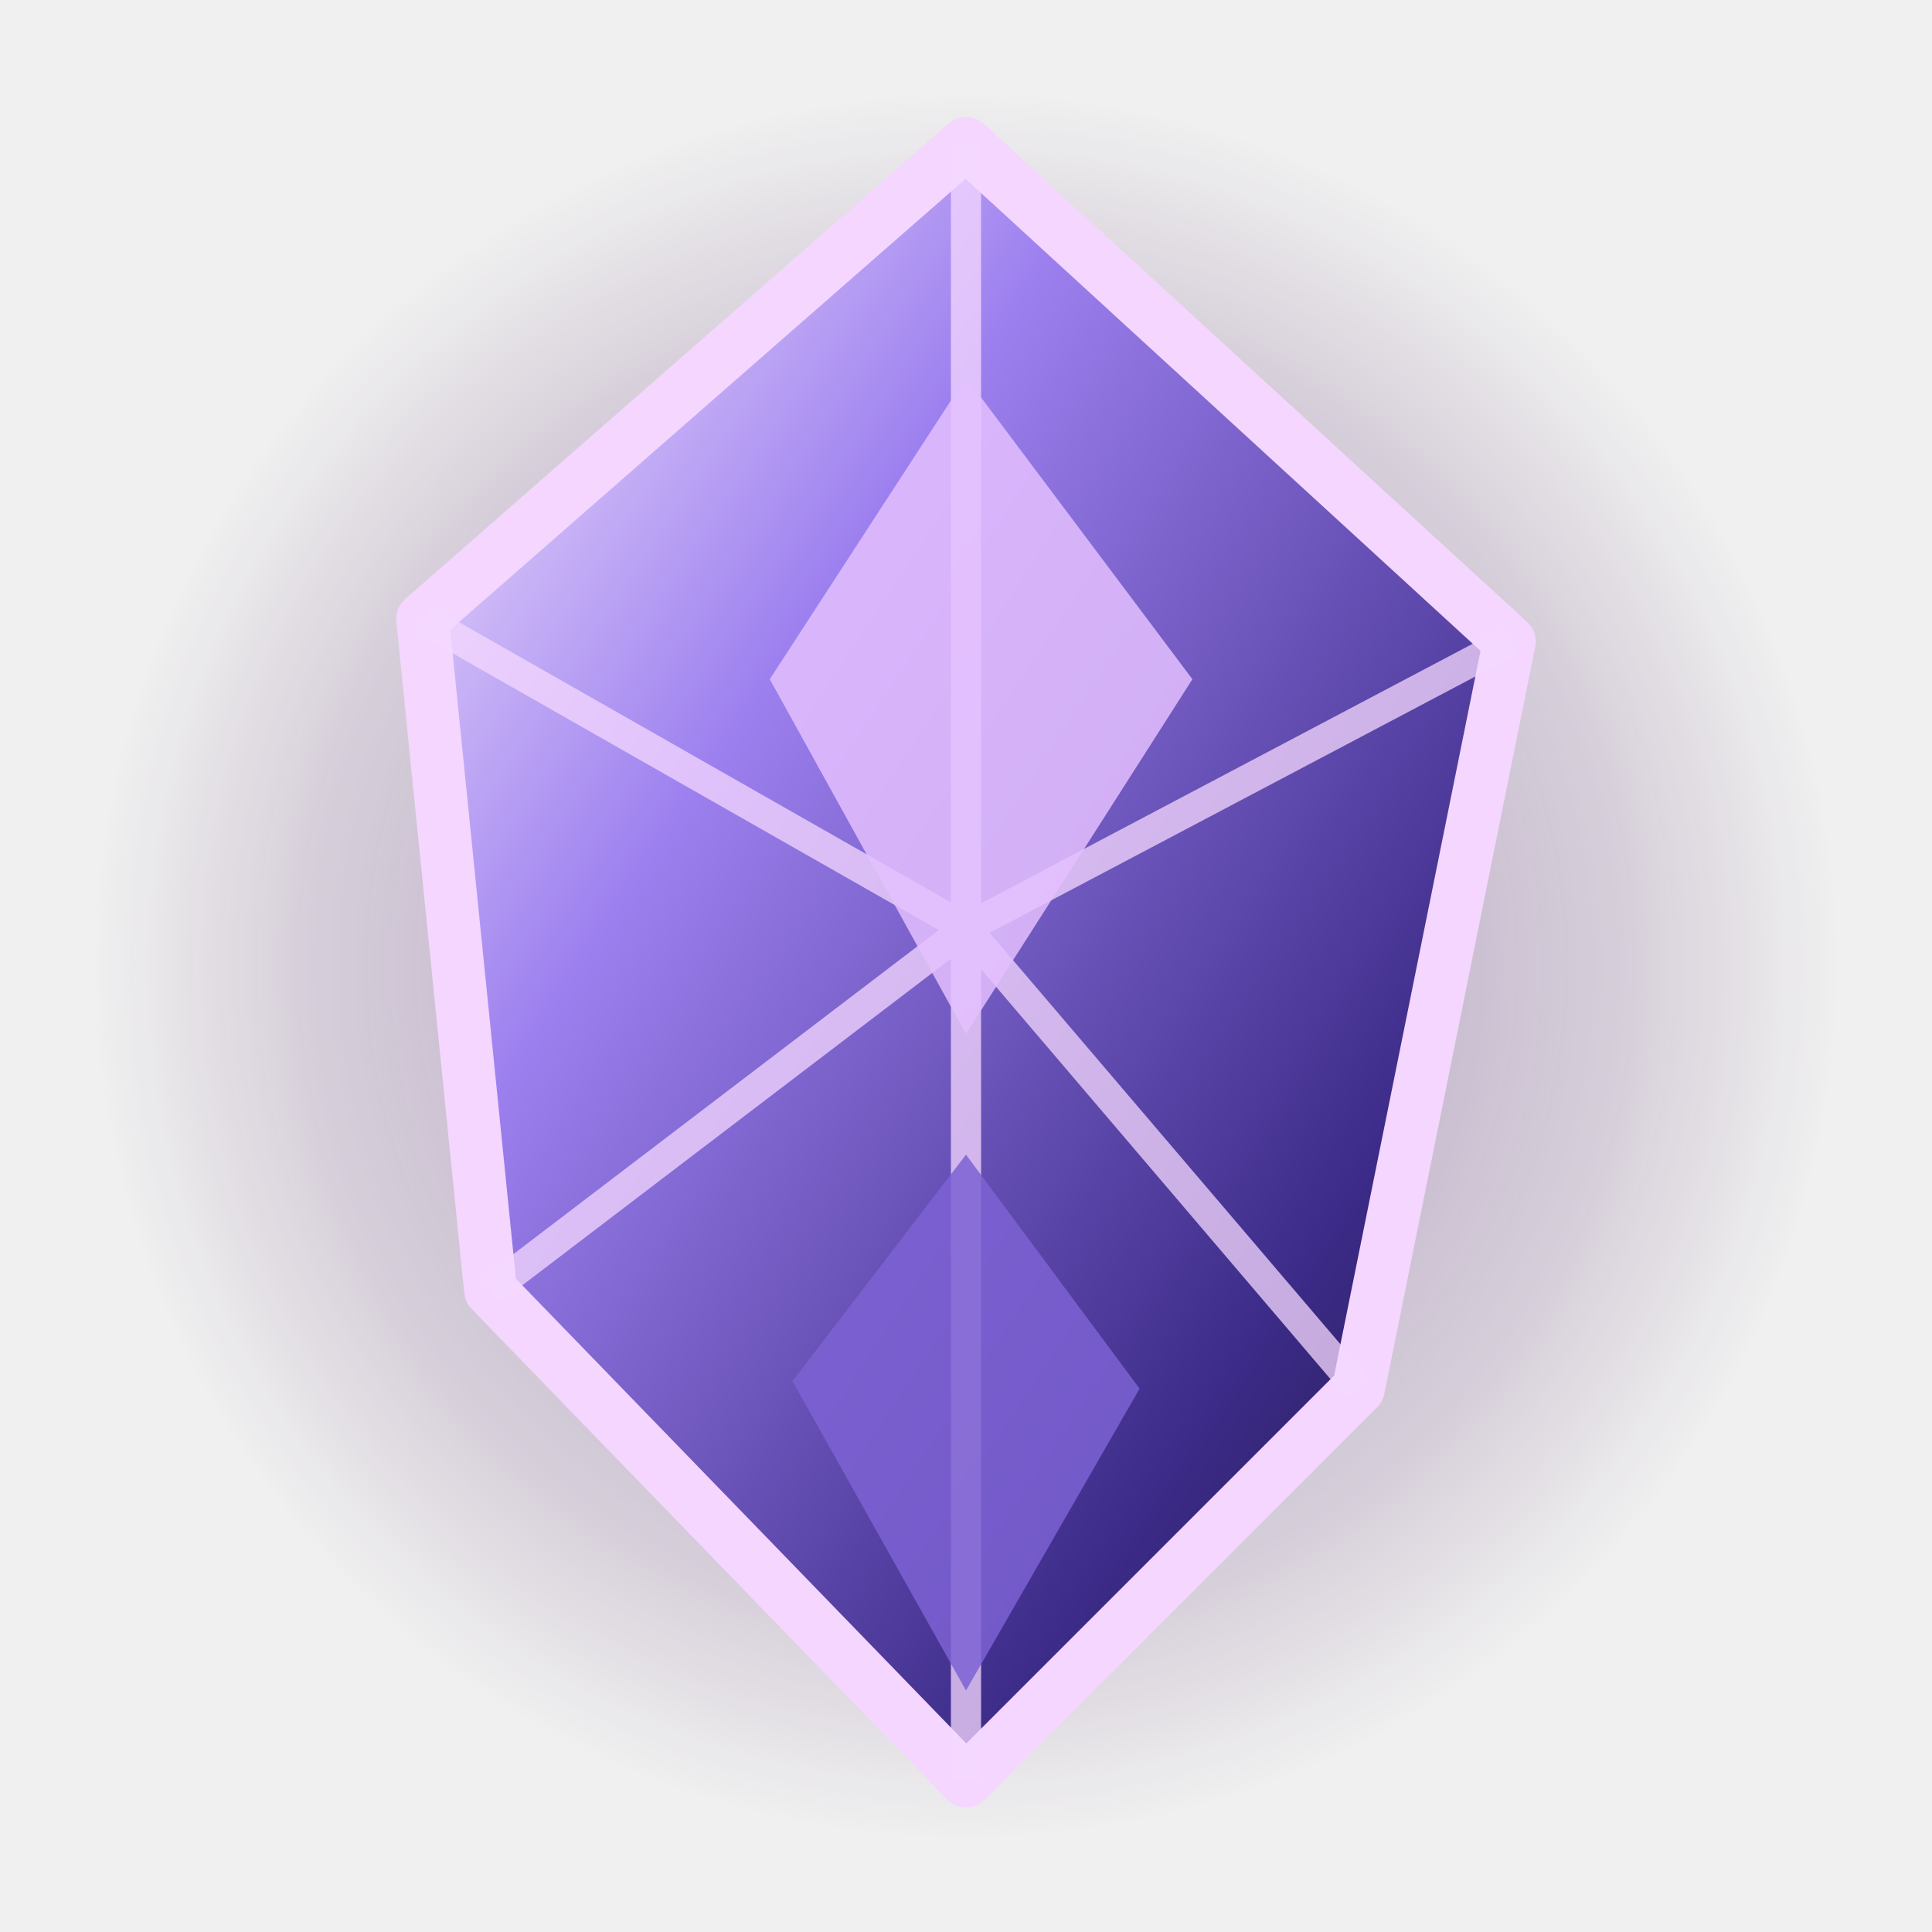
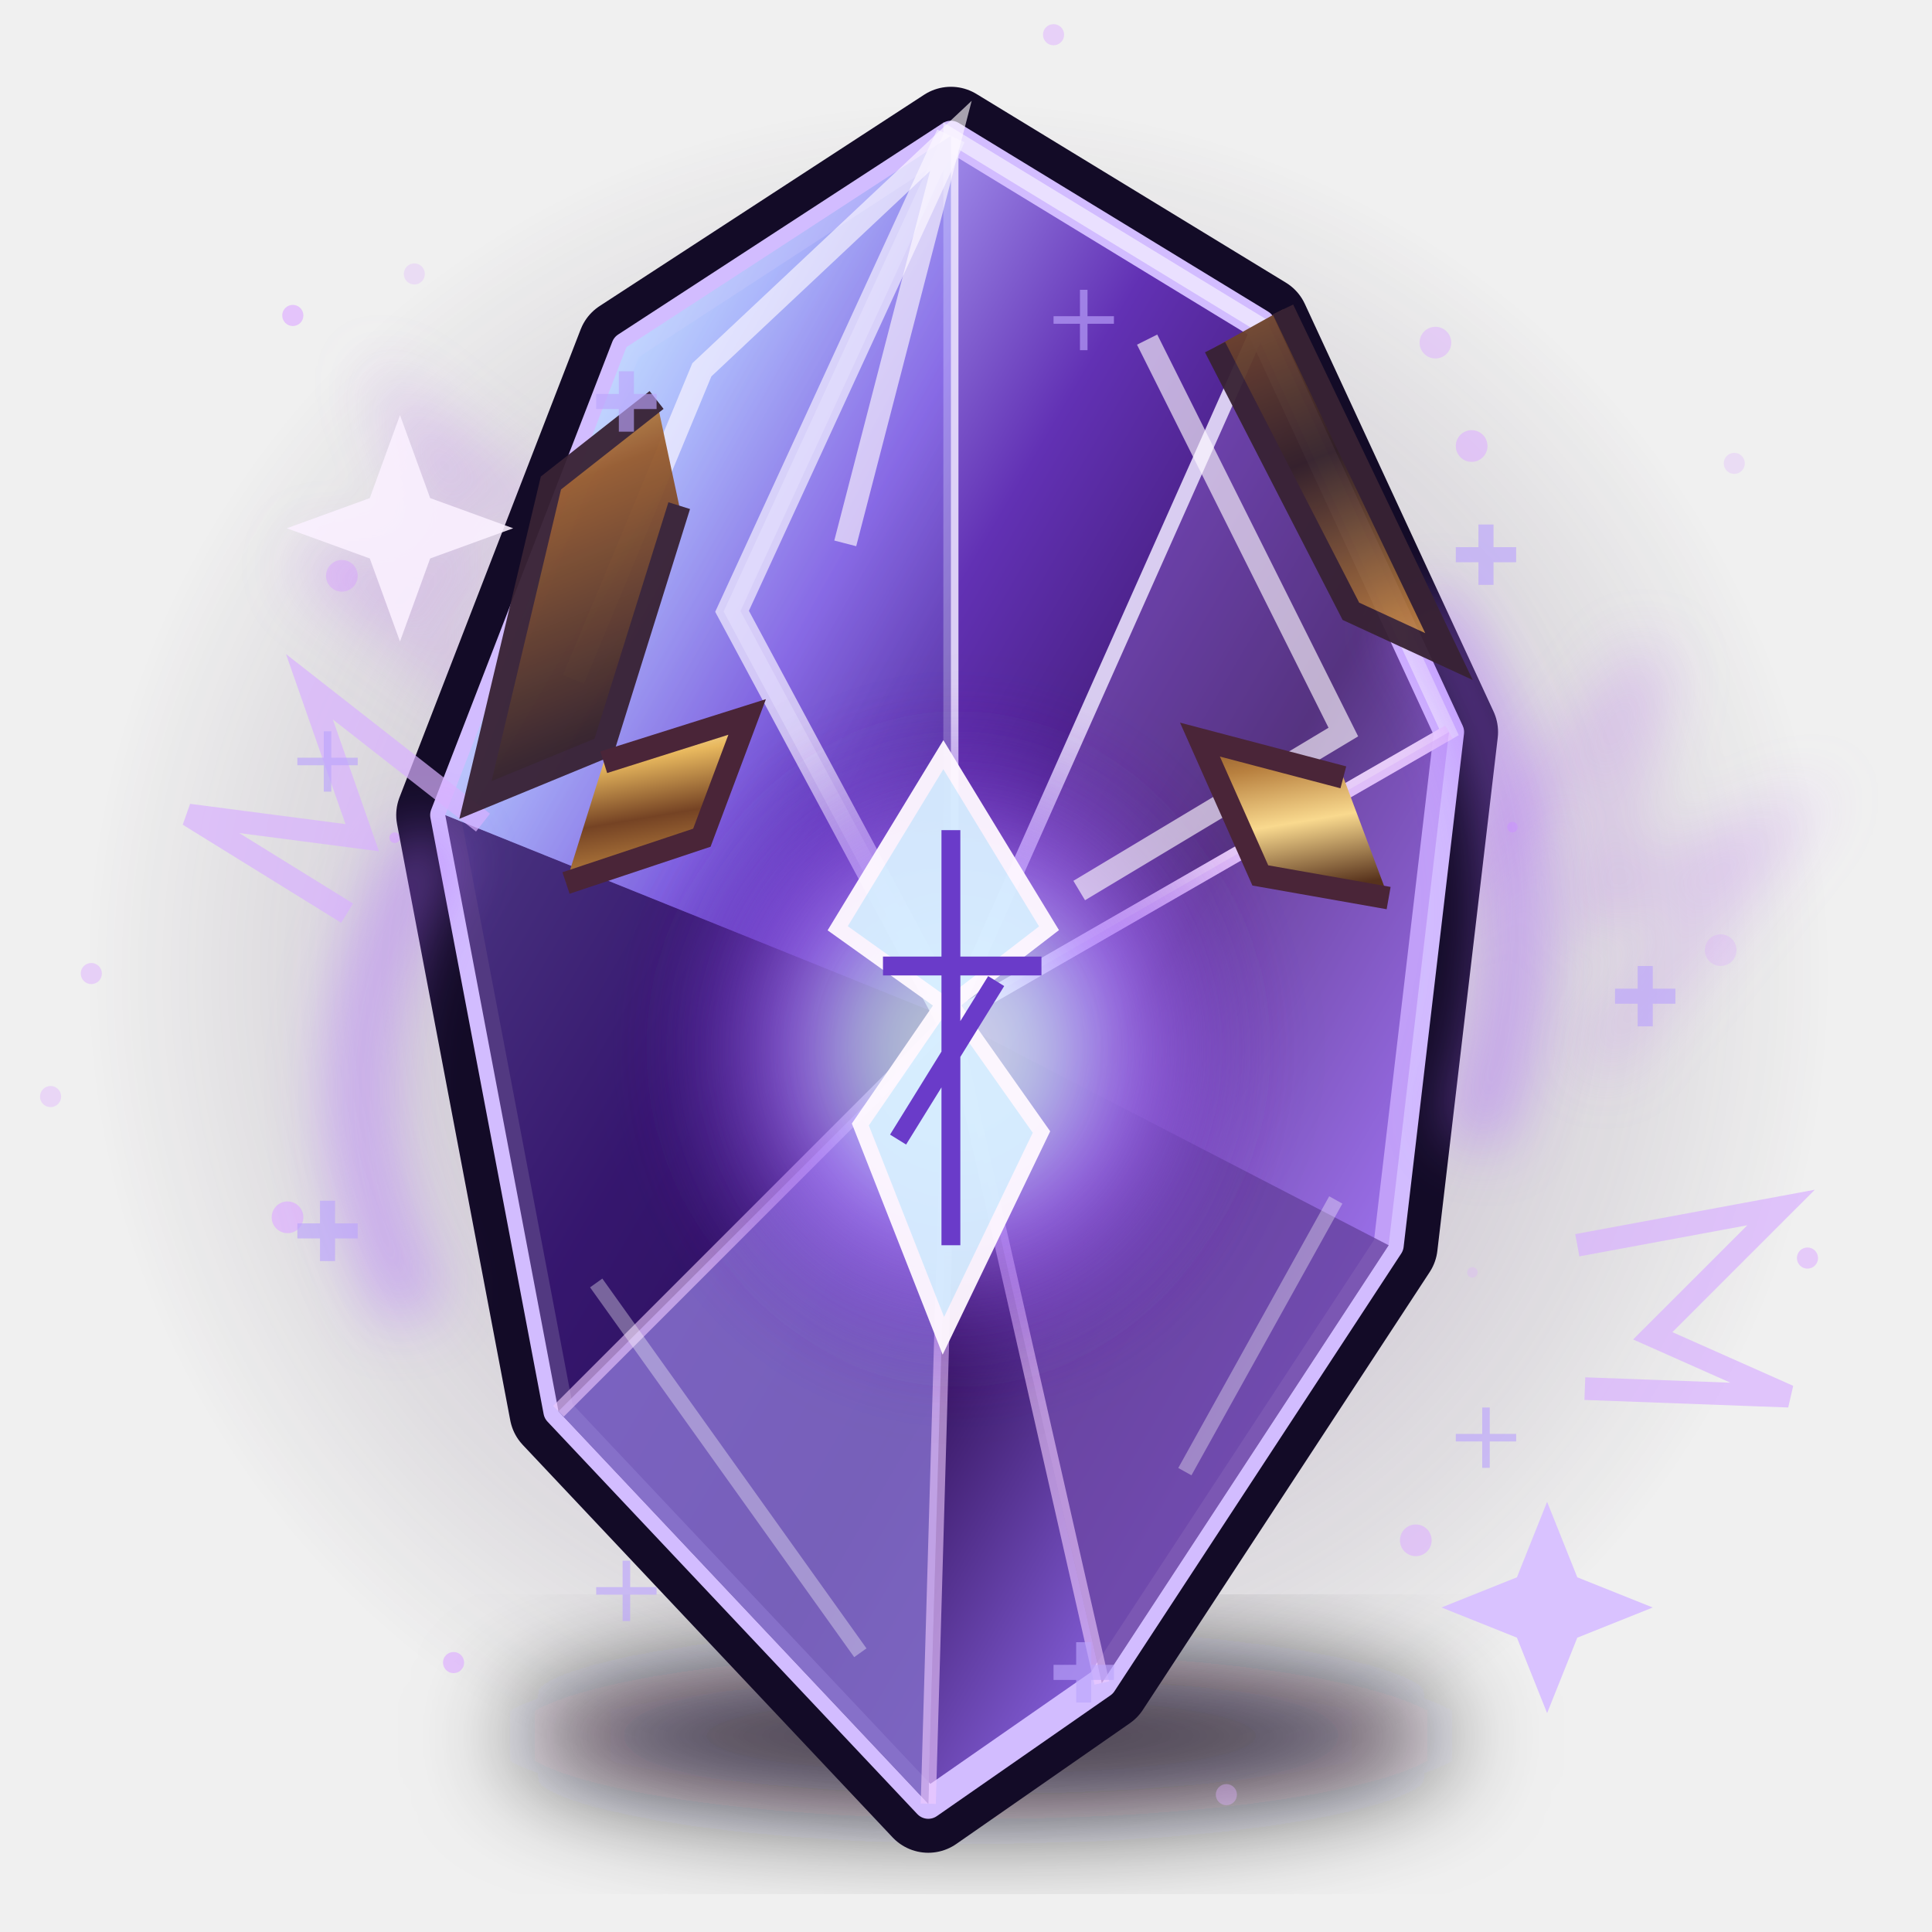
- <svg xmlns="http://www.w3.org/2000/svg" viewBox="0 0 256 256" role="img">
+ <svg xmlns="http://www.w3.org/2000/svg" viewBox="0 0 256 256" role="img" aria-label="Осколок силы Стража — зачарованный кристалл">
  <defs>
-     <radialGradient id="a">
-       <stop stop-color="#6d399e" stop-opacity=".46" />
-       <stop offset=".75" stop-color="#43105b" stop-opacity=".15" />
-       <stop offset="1" stop-color="#401254" stop-opacity="0" />
+     <linearGradient id="gold" x1=".1" y1="0" x2=".86" y2="1">
+       <stop stop-color="#fff3c9" />
+       <stop offset=".14" stop-color="#e8b85e" />
+       <stop offset=".35" stop-color="#754324" />
+       <stop offset=".54" stop-color="#b8803f" />
+       <stop offset=".75" stop-color="#f9d98e" />
+       <stop offset="1" stop-color="#57321c" />
+     </linearGradient>
+     <linearGradient id="bronze" x1=".14" y1="0" x2=".92" y2="1">
+       <stop stop-color="#f5ca75" />
+       <stop offset=".2" stop-color="#975b2d" />
+       <stop offset=".54" stop-color="#322028" />
+       <stop offset=".78" stop-color="#af753d" />
+       <stop offset="1" stop-color="#f2ca7c" />
+     </linearGradient>
+     <radialGradient id="halo">
+       <stop stop-color="#9c6ac2" stop-opacity=".31" />
+       <stop offset=".55" stop-color="#5c3b74" stop-opacity=".19" />
+       <stop offset="1" stop-color="#22142c" stop-opacity="0" />
    </radialGradient>
-     <linearGradient id="g" x1=".1" x2=".9" y1="0" y2="1">
-       <stop stop-color="#fff1b0" />
-       <stop offset=".23" stop-color="#f1bd55" />
-       <stop offset=".48" stop-color="#9e5720" />
-       <stop offset=".65" stop-color="#ffe49a" />
-       <stop offset="1" stop-color="#985018" />
+     <filter id="shadow" x="-35%" y="-35%" width="170%" height="180%">
+       <feGaussianBlur stdDeviation="7" />
+     </filter>
+     <filter id="glow" x="-80%" y="-80%" width="260%" height="260%">
+       <feGaussianBlur stdDeviation="4" />
+     </filter>
+     <linearGradient id="amethyst" x1=".02" y1=".08" x2=".96" y2="1">
+       <stop stop-color="#f8e6ff" />
+       <stop offset=".17" stop-color="#b6adff" />
+       <stop offset=".37" stop-color="#6231b4" />
+       <stop offset=".6" stop-color="#34135d" />
+       <stop offset=".8" stop-color="#8862df" />
+       <stop offset="1" stop-color="#1b153b" />
    </linearGradient>
-     <linearGradient id="b" x1="0" x2=".8" y1="0" y2="1">
-       <stop stop-color="#3a74a5" />
-       <stop offset=".5" stop-color="#15376b" />
-       <stop offset="1" stop-color="#06172b" />
+     <linearGradient id="facet" x1="0" y1=".03" x2=".9" y2=".9">
+       <stop stop-color="#fff9ff" />
+       <stop offset=".3" stop-color="#b9e9ff" />
+       <stop offset=".7" stop-color="#8268eb" />
+       <stop offset="1" stop-color="#3f2187" />
    </linearGradient>
-     <linearGradient id="x" x1="0" x2="1" y1="0" y2="1">
-       <stop stop-color="#fef1ff" />
-       <stop offset=".32" stop-color="#9d80ef" />
-       <stop offset=".75" stop-color="#3c2b88" />
-       <stop offset="1" stop-color="#171333" />
-     </linearGradient>
+     <radialGradient id="core">
+       <stop stop-color="#ffffff" />
+       <stop offset=".22" stop-color="#d9fcff" />
+       <stop offset=".5" stop-color="#aa77ff" />
+       <stop offset="1" stop-color="#6216c2" stop-opacity="0" />
+     </radialGradient>
  </defs>
-   <circle cx="128" cy="128" r="116" fill="url(#a)" />
-   <path d="M128 19l72 66-20 99-52 52-63-65-9-89z" fill="url(#x)" stroke="#f4d6ff" stroke-width="7" stroke-linejoin="round" />
-   <path d="M128 19v217M56 82l72 41 72-38M65 171l63-48 52 61" fill="none" stroke="#f5d8ff" stroke-width="4" opacity=".75" />
-   <path d="M128 50l30 40-30 47-26-47z" fill="#e4bfff" opacity=".85" />
-   <path d="M128 153l23 31-23 40-23-41z" fill="#7c62d3" opacity=".85" />
+   <ellipse cx="127" cy="129" rx="117" ry="116" fill="url(#halo)" />
+   <ellipse cx="130" cy="230" rx="62" ry="11" fill="#090419" opacity=".75" filter="url(#shadow)" />
+   <circle cx="195.1" cy="168.6" r="0.7" fill="#deb0ff" opacity="0.30" />
+   <circle cx="6.7" cy="145.3" r="1.4" fill="#deb0ff" opacity="0.40" />
+   <circle cx="190.2" cy="45.4" r="2.1" fill="#deb0ff" opacity="0.50" />
+   <circle cx="134.2" cy="203.8" r="0.7" fill="#deb0ff" opacity="0.60" />
+   <circle cx="38.8" cy="41.8" r="1.4" fill="#deb0ff" opacity="0.70" />
+   <circle cx="228.0" cy="125.9" r="2.1" fill="#deb0ff" opacity="0.30" />
+   <circle cx="70.0" cy="177.2" r="0.7" fill="#deb0ff" opacity="0.40" />
+   <circle cx="139.6" cy="4.6" r="1.4" fill="#deb0ff" opacity="0.50" />
+   <circle cx="187.6" cy="204.1" r="2.1" fill="#deb0ff" opacity="0.60" />
+   <circle cx="52.3" cy="111.0" r="0.7" fill="#deb0ff" opacity="0.70" />
+   <circle cx="229.8" cy="61.4" r="1.4" fill="#deb0ff" opacity="0.30" />
+   <circle cx="101.8" cy="219.4" r="2.1" fill="#deb0ff" opacity="0.40" />
+   <circle cx="93.5" cy="57.3" r="0.7" fill="#deb0ff" opacity="0.50" />
+   <circle cx="239.5" cy="166.7" r="1.4" fill="#deb0ff" opacity="0.60" />
+   <circle cx="38.1" cy="161.3" r="2.1" fill="#deb0ff" opacity="0.70" />
+   <circle cx="160.3" cy="57.3" r="0.7" fill="#deb0ff" opacity="0.30" />
+   <circle cx="162.5" cy="237.8" r="1.4" fill="#deb0ff" opacity="0.40" />
+   <circle cx="45.3" cy="76.3" r="2.1" fill="#deb0ff" opacity="0.50" />
+   <circle cx="200.4" cy="109.6" r="0.7" fill="#deb0ff" opacity="0.60" />
+   <circle cx="60.1" cy="220.3" r="1.4" fill="#deb0ff" opacity="0.70" />
+   <circle cx="116.4" cy="30.7" r="2.1" fill="#deb0ff" opacity="0.30" />
+   <circle cx="183.5" cy="172.4" r="0.7" fill="#deb0ff" opacity="0.40" />
+   <circle cx="12.1" cy="129.0" r="1.4" fill="#deb0ff" opacity="0.50" />
+   <circle cx="195.0" cy="59.1" r="2.1" fill="#deb0ff" opacity="0.60" />
+   <circle cx="124.2" cy="196.9" r="0.7" fill="#deb0ff" opacity="0.70" />
+   <circle cx="54.9" cy="36.3" r="1.4" fill="#deb0ff" opacity="0.30" />
+   <path d="M71 96l-30-22 21 4-8-23 30 23m107 42 28-33-8 33 24-10-24 31" fill="none" stroke="#bc75f2" stroke-width="5" opacity=".3" filter="url(#glow)" />
+   <path d="M126 18l41 25 25 54-8 68-38 58-23 16-49-52-15-79 24-62z" fill="#070a1b" stroke="#130b27" stroke-width="13" stroke-linejoin="round" />
+   <path d="M126 18l41 25 25 54-8 68-38 58-23 16-49-52-15-79 24-62z" fill="url(#amethyst)" stroke="#d2bcff" stroke-width="4" stroke-linejoin="round" />
+   <path d="M126 18L97 81l29 54V18l41 25-41 92 66-38-25-54" fill="#d1a7ff" fill-opacity=".25" stroke="#eee6ff" stroke-width="2" opacity=".87" />
+   <path d="M59 108l67 27 58 30-38 58-20-88-3 104-49-52z" fill="#270e57" opacity=".75" />
+   <path d="M126 18v117L59 108 83 46z" fill="url(#facet)" opacity=".64" />
+   <path d="M126 135l66-38-8 68-38 58z" fill="#ae7cef" opacity=".45" />
+   <path d="M126 135l-52 52 49 52z" fill="#a691f5" opacity=".62" />
+   <path d="M126 135l-29-54 29-63" fill="none" stroke="#f3efff" stroke-width="4" opacity=".7" />
+   <path d="M126 135l66-38m-66 38-3 104m3-104-52 52m52-52 20 88" fill="none" stroke="#f0ccff" stroke-width="2" opacity=".6" />
+   <ellipse cx="127" cy="139" rx="42" ry="46" fill="url(#core)" opacity=".72" filter="url(#glow)" />
+   <path d="M125 100l14 23-13 10 12 17-13 27-11-28 11-16-14-10z" fill="#d7eeff" opacity=".95" stroke="#fff9ff" stroke-width="2" />
+   <path d="M126 110v55m-9-37h21m-19 23 13-21" stroke="#6a3bc9" stroke-width="2.5" fill="none" />
+   <path d="M76 90l17-41 33-31-14 54M152 45l26 52-35 21" fill="none" stroke="#fffbff" stroke-width="3" opacity=".63" />
+   <path d="M79 170l35 49m43-24 20-36" fill="none" stroke="#fff" stroke-width="2" opacity=".34" />
+   <path d="M58 111q-19 30-3 63m133-94q22 32 7 71" fill="none" stroke="#ad6aff" stroke-width="8" opacity=".48" filter="url(#glow)" />
+   <path d="M46 121l-21-13 23 3-7-20 23 18m145 56 27-5-17 17 18 8-27-1" stroke="#d9b1ff" fill="none" stroke-width="3" opacity=".7" />
+   <path d="M87 53L73 64l-10 42 17-7 10-32m80-26 22 46-13-6-18-35" fill="url(#bronze)" stroke="#382233" stroke-width="3" opacity=".95" />
+   <path d="M80 101l19-6-6 16-18 6m103-14-19-5 8 18 17 3" fill="url(#gold)" stroke="#4a2538" stroke-width="3" />
+   <path d="M218.0 128.0v8m-4-4h8" stroke="#bca5fc" stroke-width="2" opacity=".65" />
+   <path d="M196.9 186.5v8m-4-4h8" stroke="#bca5fc" stroke-width="1" opacity=".65" />
+   <path d="M143.6 217.6v8m-4-4h8" stroke="#bca5fc" stroke-width="2" opacity=".65" />
+   <path d="M83.0 206.8v8m-4-4h8" stroke="#bca5fc" stroke-width="1" opacity=".65" />
+   <path d="M43.4 159.1v8m-4-4h8" stroke="#bca5fc" stroke-width="2" opacity=".65" />
+   <path d="M43.4 96.9v8m-4-4h8" stroke="#bca5fc" stroke-width="1" opacity=".65" />
+   <path d="M83.0 49.2v8m-4-4h8" stroke="#bca5fc" stroke-width="2" opacity=".65" />
+   <path d="M143.6 38.4v8m-4-4h8" stroke="#bca5fc" stroke-width="1" opacity=".65" />
+   <path d="M196.9 69.5v8m-4-4h8" stroke="#bca5fc" stroke-width="2" opacity=".65" />
+   <path d="M53 55l4 11 11 4-11 4-4 11-4-11-11-4 11-4z" fill="#faf0ff" opacity=".89" />
+   <path d="M205 199l4 10 10 4-10 4-4 10-4-10-10-4 10-4z" fill="#d9c2ff" />
</svg>
